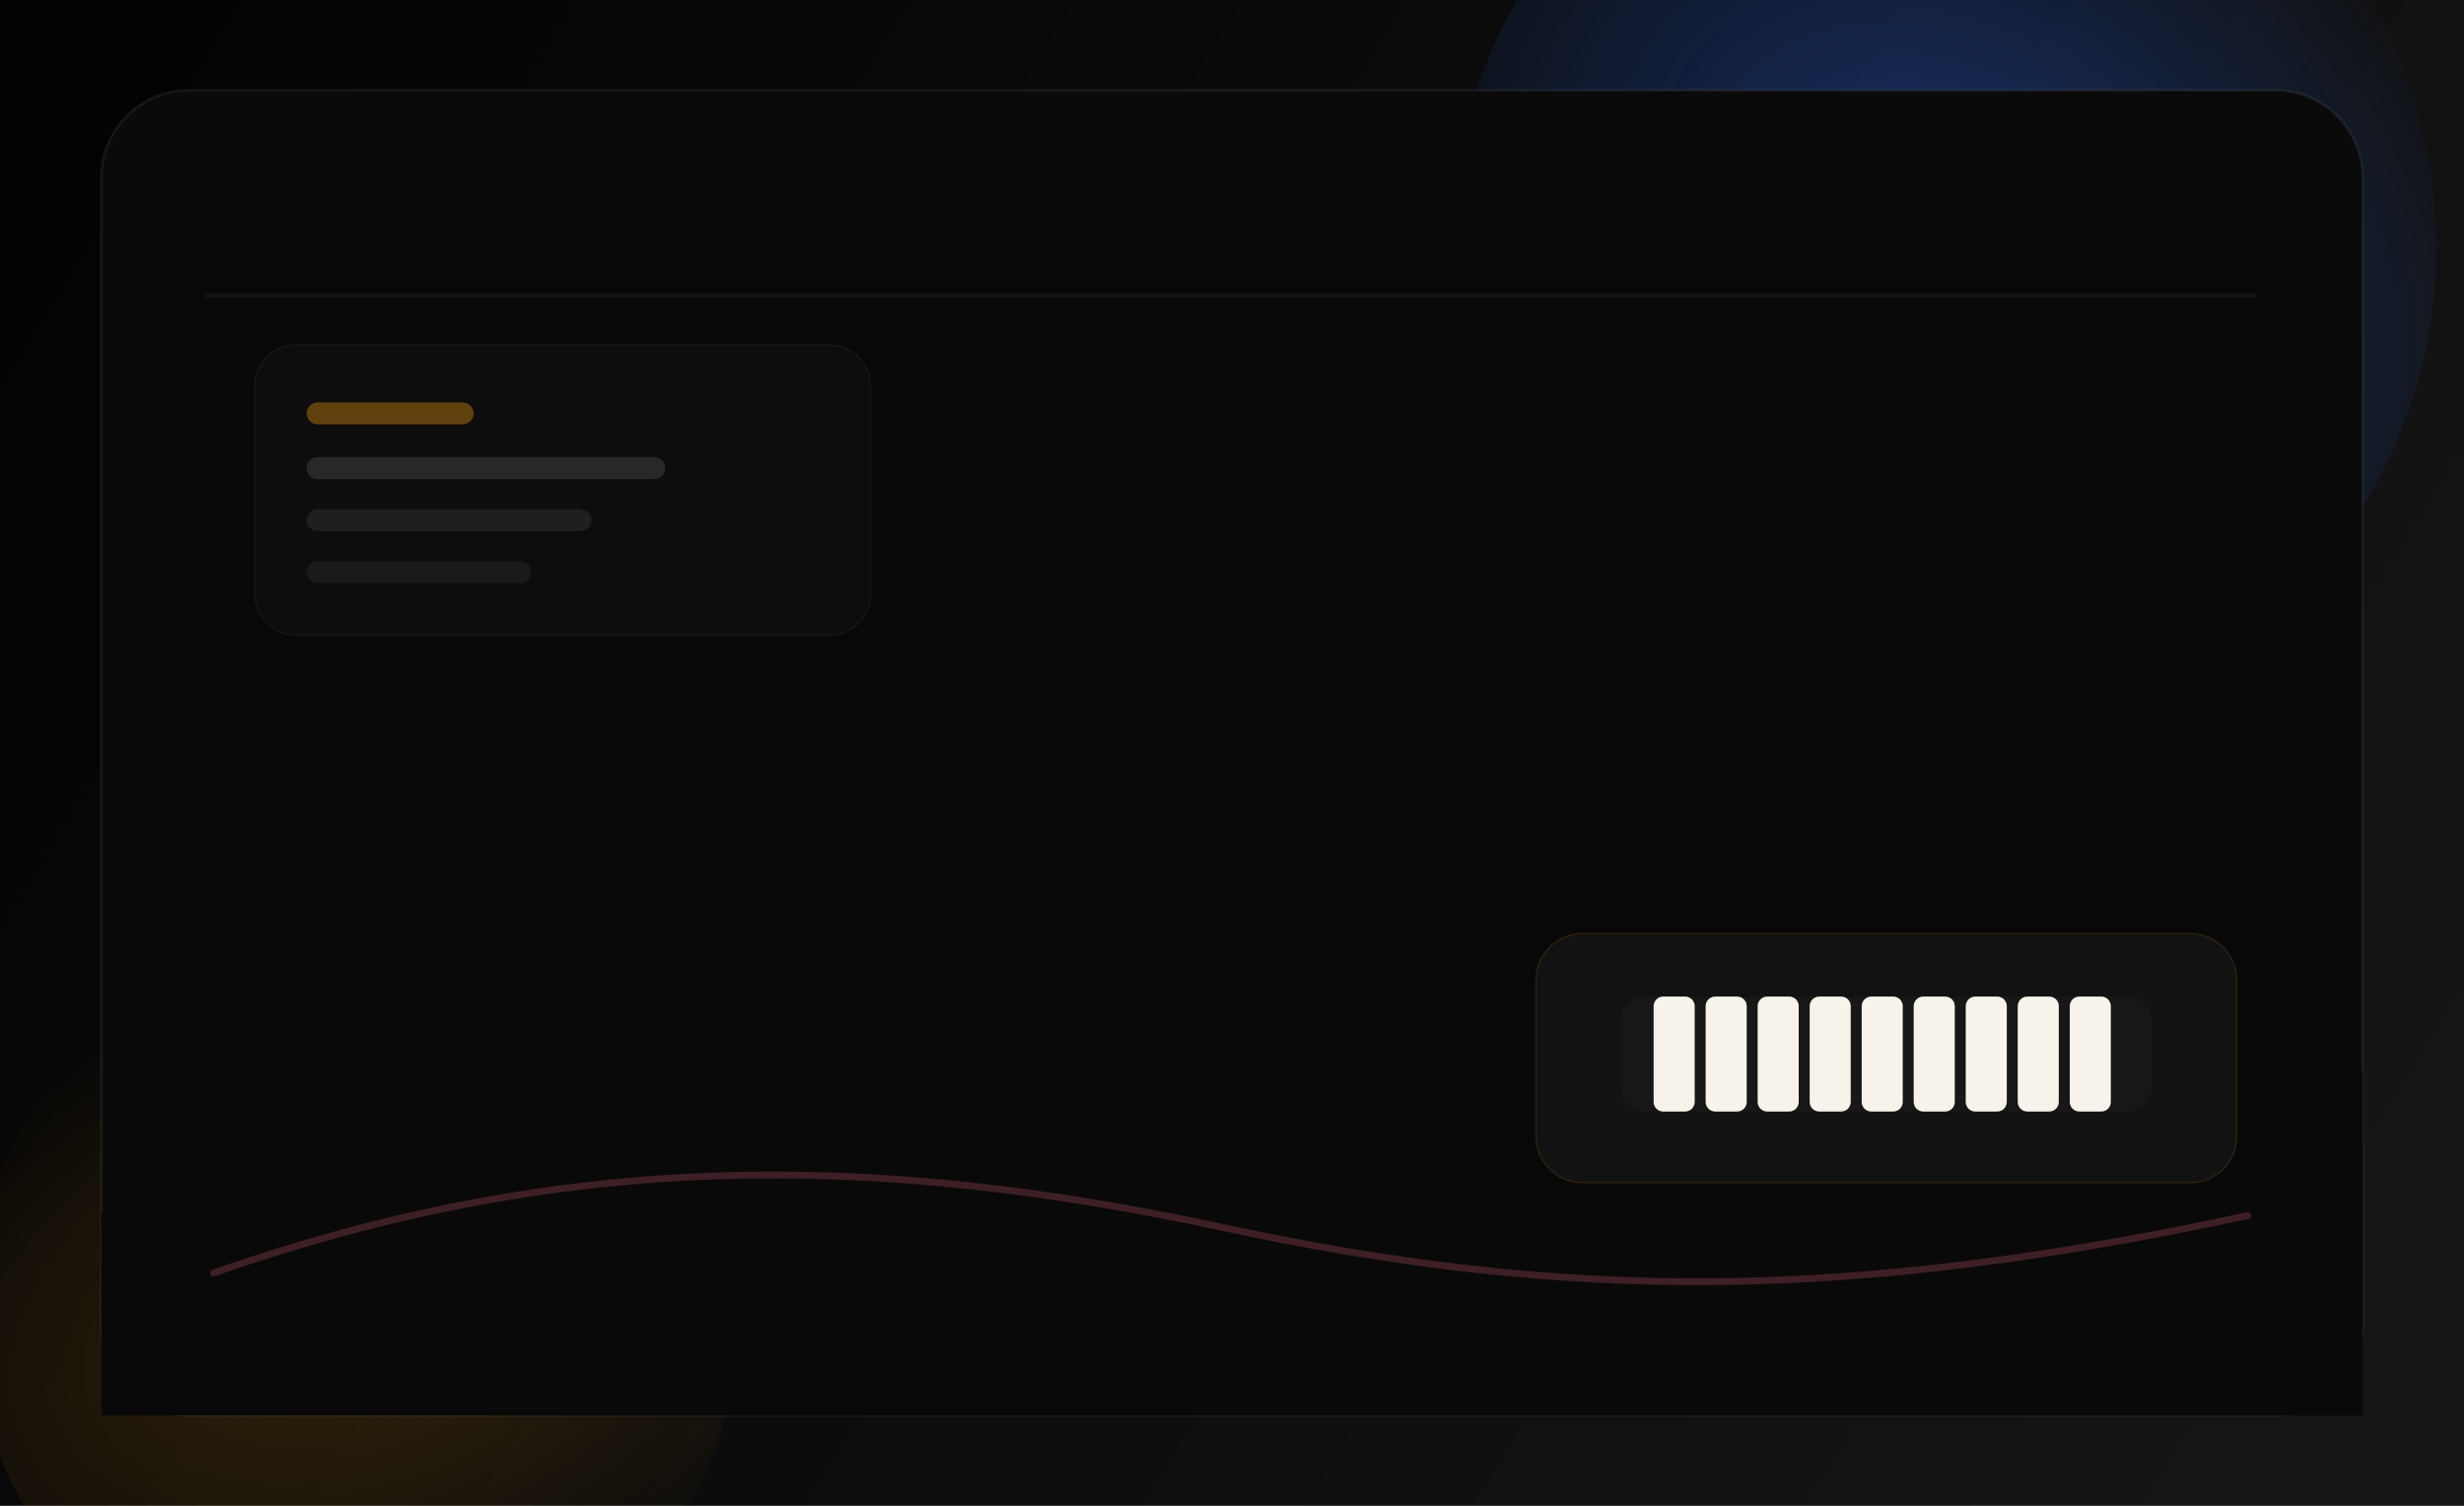
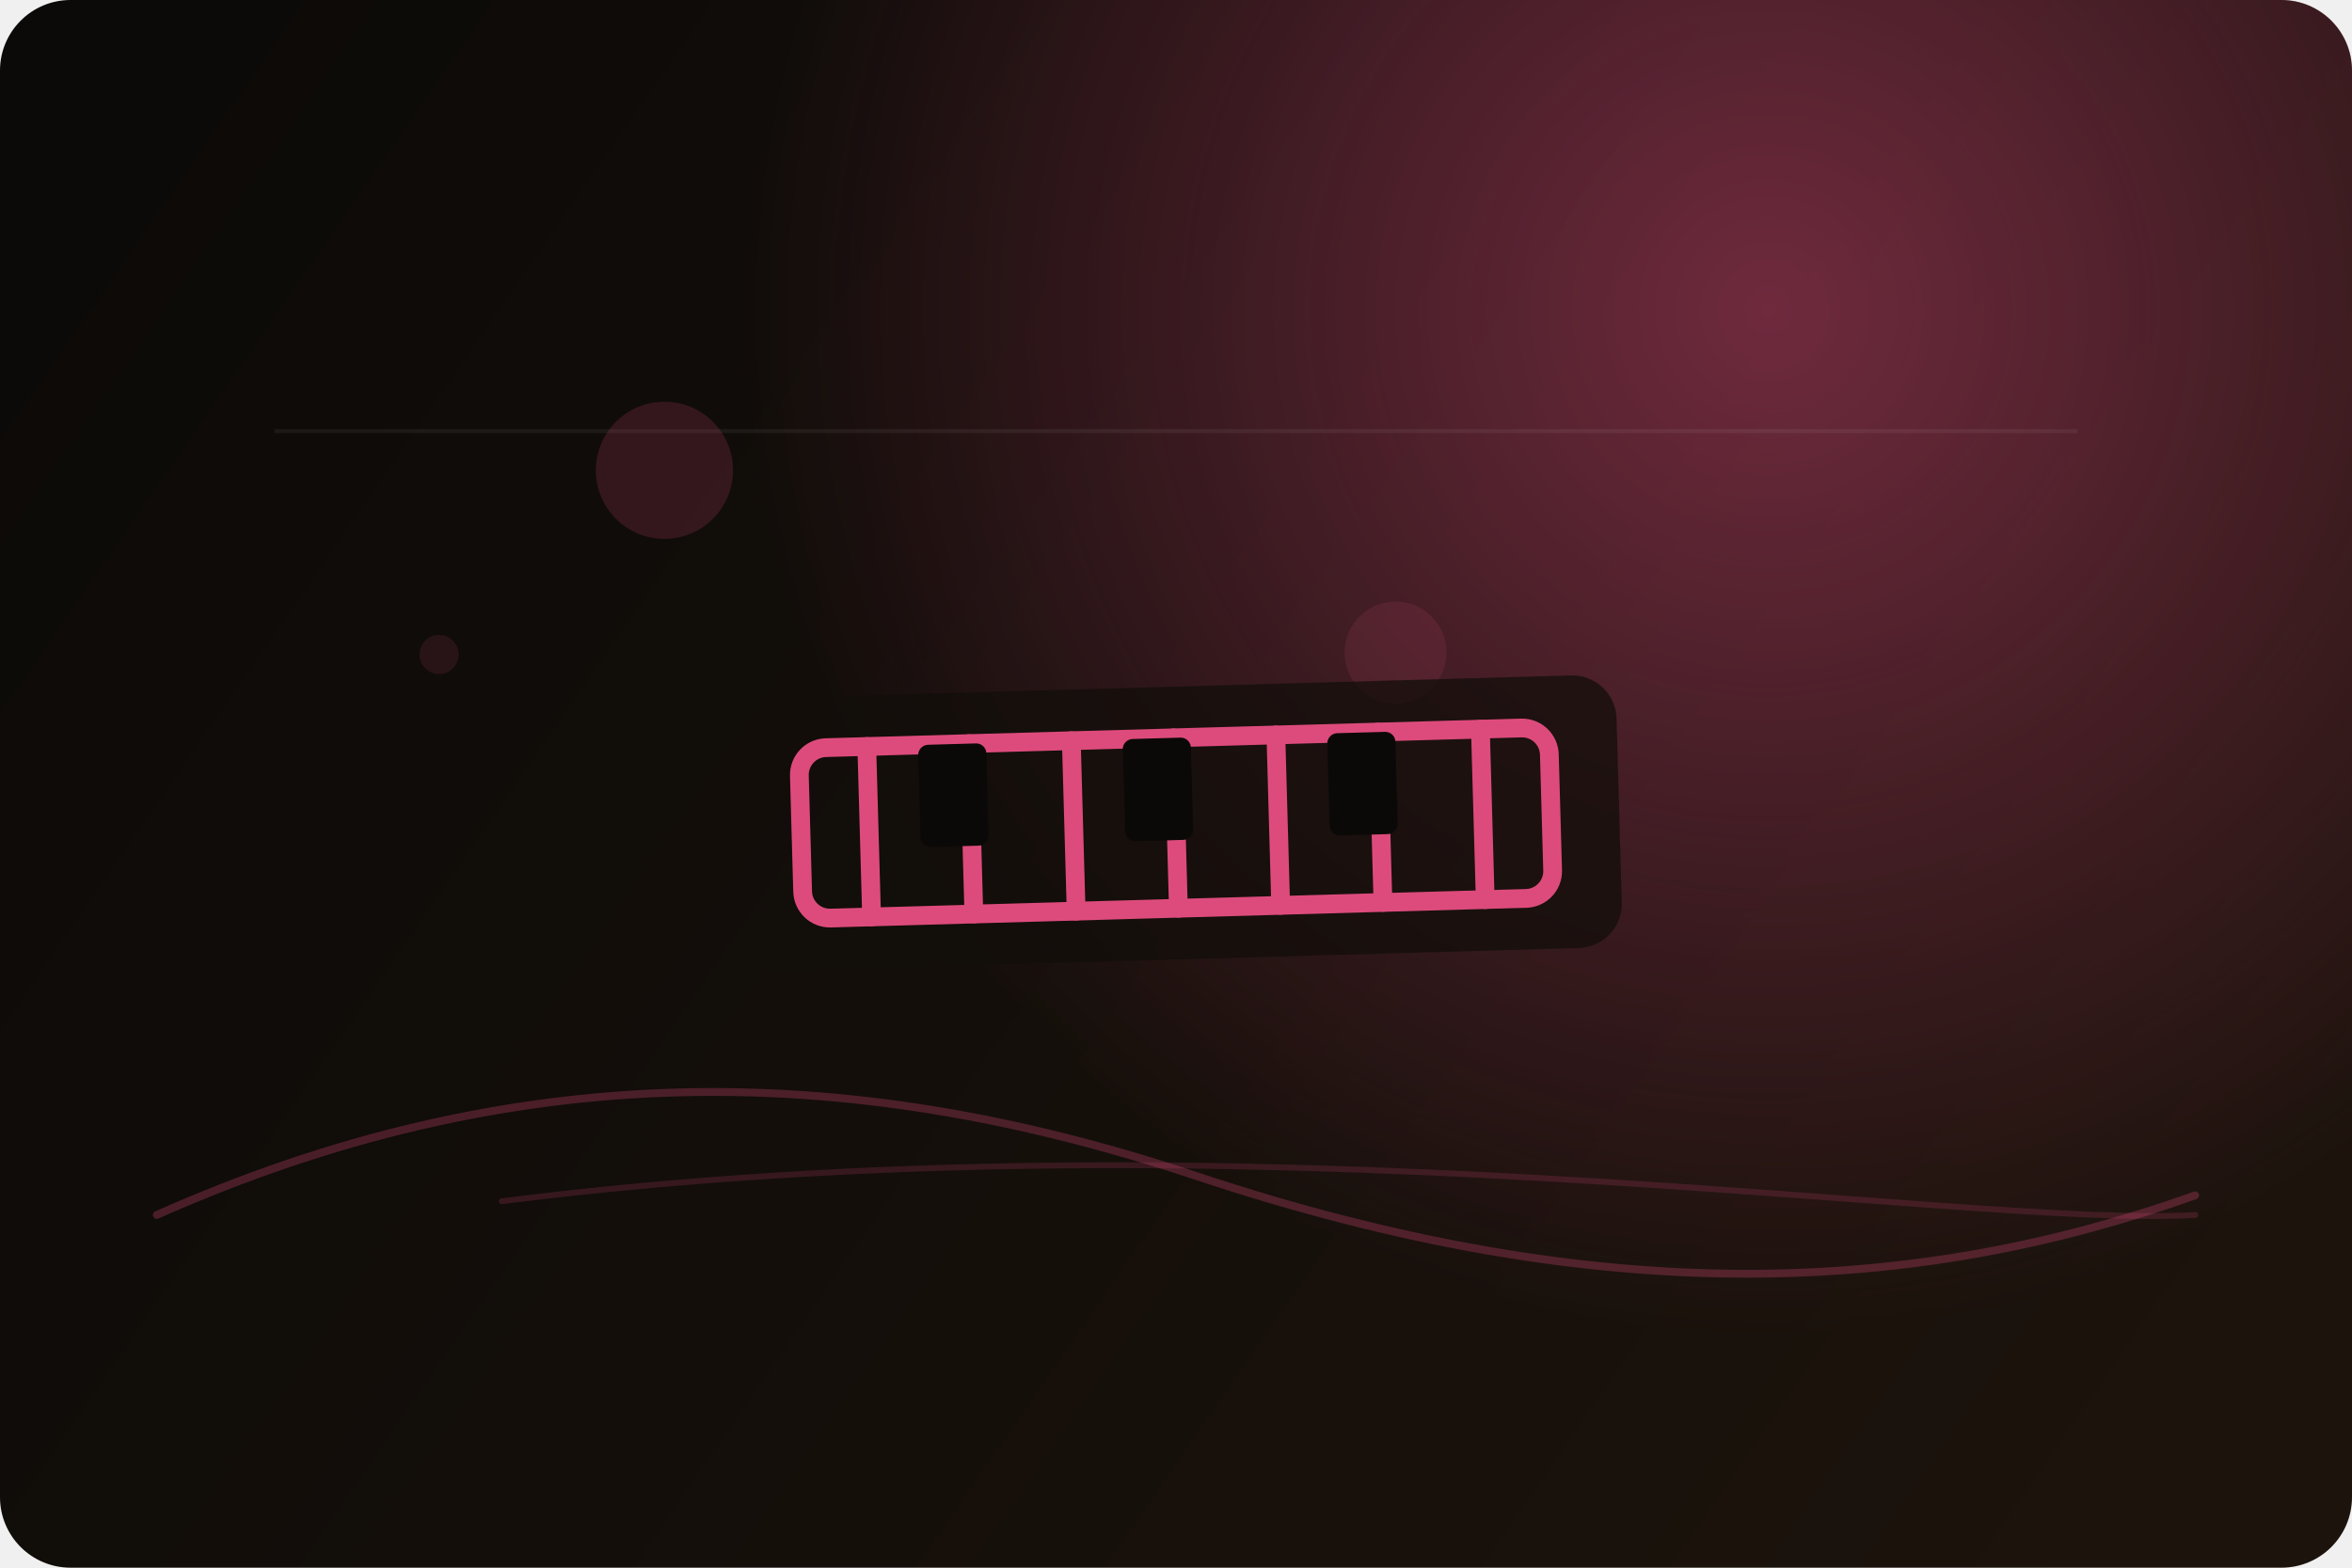
- <svg xmlns="http://www.w3.org/2000/svg" width="1800" height="1100" viewBox="0 0 1800 1100" fill="none">
+ <svg xmlns="http://www.w3.org/2000/svg" width="1200" height="800" viewBox="0 0 1200 800" fill="none">
  <defs>
-     <linearGradient id="bg-how-to-play-bollywood-songs-on-piano" x1="80" y1="60" x2="1660" y2="1040" gradientUnits="userSpaceOnUse">
-       <stop offset="0" stop-color="#030303" />
-       <stop offset="1" stop-color="#151515" />
+     <linearGradient id="bg" x1="80" y1="40" x2="1120" y2="760" gradientUnits="userSpaceOnUse">
+       <stop offset="0" stop-color="#0c0a08" />
+       <stop offset="1" stop-color="#1c130c" />
    </linearGradient>
-     <radialGradient id="glow-how-to-play-bollywood-songs-on-piano" cx="0" cy="0" r="1" gradientUnits="userSpaceOnUse" gradientTransform="translate(1420 180) rotate(35) scale(460 360)">
-       <stop offset="0" stop-color="#2563EB" stop-opacity="0.42" />
-       <stop offset="1" stop-color="#2563EB" stop-opacity="0" />
-     </radialGradient>
-     <radialGradient id="gold-how-to-play-bollywood-songs-on-piano" cx="0" cy="0" r="1" gradientUnits="userSpaceOnUse" gradientTransform="translate(260 960) rotate(-18) scale(420 260)">
-       <stop offset="0" stop-color="#F59E0B" stop-opacity="0.18" />
-       <stop offset="1" stop-color="#F59E0B" stop-opacity="0" />
+     <radialGradient id="glow" cx="0" cy="0" r="1" gradientUnits="userSpaceOnUse" gradientTransform="translate(900 160) rotate(30) scale(520)">
+       <stop offset="0" stop-color="#DD4B7C" stop-opacity="0.45" />
+       <stop offset="1" stop-color="#DD4B7C" stop-opacity="0" />
    </radialGradient>
  </defs>
-   <rect width="1800" height="1100" fill="url(#bg-how-to-play-bollywood-songs-on-piano)" />
-   <circle cx="1420" cy="180" r="360" fill="url(#glow-how-to-play-bollywood-songs-on-piano)" />
-   <circle cx="260" cy="960" r="280" fill="url(#gold-how-to-play-bollywood-songs-on-piano)" />
-   <rect x="74" y="66" width="1652" height="968" rx="64" fill="#0A0A0A" stroke="#FFFFFF" stroke-opacity="0.06" stroke-width="2" />
-   <rect x="116" y="108" width="1568" height="884" rx="42" fill="#070707" fill-opacity="0.74" />
-   <path d="M74 886C296 804 504 802 738 854C1038 920 1292 926 1726 782V1034H74V886Z" fill="#090909" />
-   <path d="M150 216H1648" stroke="#FFFFFF" stroke-opacity="0.05" stroke-width="3" />
-   <path d="M156 930C412 840 638 842 890 896C1148 952 1354 950 1642 888" stroke="#FB7185" stroke-opacity="0.22" stroke-width="5" stroke-linecap="round" />
-   <rect x="186" y="252" width="450" height="212" rx="30" fill="#0D0D0D" stroke="#FFFFFF" stroke-opacity="0.05" />
-   <rect x="224" y="294" width="122" height="16" rx="8" fill="#F59E0B" fill-opacity="0.36" />
-   <rect x="224" y="334" width="262" height="16" rx="8" fill="#F5F1E8" fill-opacity="0.12" />
-   <rect x="224" y="372" width="208" height="16" rx="8" fill="#F5F1E8" fill-opacity="0.08" />
-   <rect x="224" y="410" width="164" height="16" rx="8" fill="#F5F1E8" fill-opacity="0.06" />
-   <rect x="1122" y="682" width="512" height="182" rx="34" fill="#121212" stroke="#F59E0B" stroke-opacity="0.14" />
-   <rect x="1184" y="728" width="388" height="84" rx="18" fill="#171717" />
-   <g fill="#F7F3EA">
-     <rect x="1208" y="728" width="30" height="84" rx="7" />
-     <rect x="1246" y="728" width="30" height="84" rx="7" />
-     <rect x="1284" y="728" width="30" height="84" rx="7" />
-     <rect x="1322" y="728" width="30" height="84" rx="7" />
-     <rect x="1360" y="728" width="30" height="84" rx="7" />
-     <rect x="1398" y="728" width="30" height="84" rx="7" />
-     <rect x="1436" y="728" width="30" height="84" rx="7" />
-     <rect x="1474" y="728" width="30" height="84" rx="7" />
-     <rect x="1512" y="728" width="30" height="84" rx="7" />
+   <rect width="1200" height="800" rx="36" fill="url(#bg)" />
+   <rect width="1200" height="800" rx="36" fill="url(#glow)" />
+   <path d="M80 620C260 540 430 540 610 600C820 670 980 660 1120 610" stroke="#DD4B7C" stroke-opacity="0.28" stroke-width="4" stroke-linecap="round" />
+   <path d="M140 220H1060" stroke="#ffffff" stroke-opacity="0.06" stroke-width="2" />
+   <circle cx="339" cy="240" r="35" fill="#DD4B7C" fill-opacity="0.18" />
+   <circle cx="712" cy="333" r="26" fill="#DD4B7C" fill-opacity="0.12" />
+   <circle cx="224" cy="334" r="10" fill="#DD4B7C" fill-opacity="0.12" />
+   <path d="M256 613 C 635 565, 1000 627, 1120 620" stroke="#DD4B7C" stroke-opacity="0.18" stroke-width="3" stroke-linecap="round" />
+   <g transform="translate(600 420) rotate(-1.62) scale(0.87)" stroke="#DD4B7C" stroke-width="11" stroke-linecap="round" stroke-linejoin="round">
+     <rect x="-260" y="-80" width="520" height="160" rx="26" fill="#120e0a" opacity="0.75" stroke="none" />
+     <rect x="-220" y="-50" width="440" height="100" rx="16" />
+     <path d="M-180 -50V50" />
+     <path d="M-120 -50V50" />
+     <path d="M-60 -50V50" />
+     <path d="M0 -50V50" />
+     <path d="M60 -50V50" />
+     <path d="M120 -50V50" />
+     <path d="M180 -50V50" />
+     <rect x="-150" y="-50" width="40" height="60" rx="6" fill="#0b0907" stroke="none" />
+     <rect x="-30" y="-50" width="40" height="60" rx="6" fill="#0b0907" stroke="none" />
+     <rect x="90" y="-50" width="40" height="60" rx="6" fill="#0b0907" stroke="none" />
  </g>
</svg>
